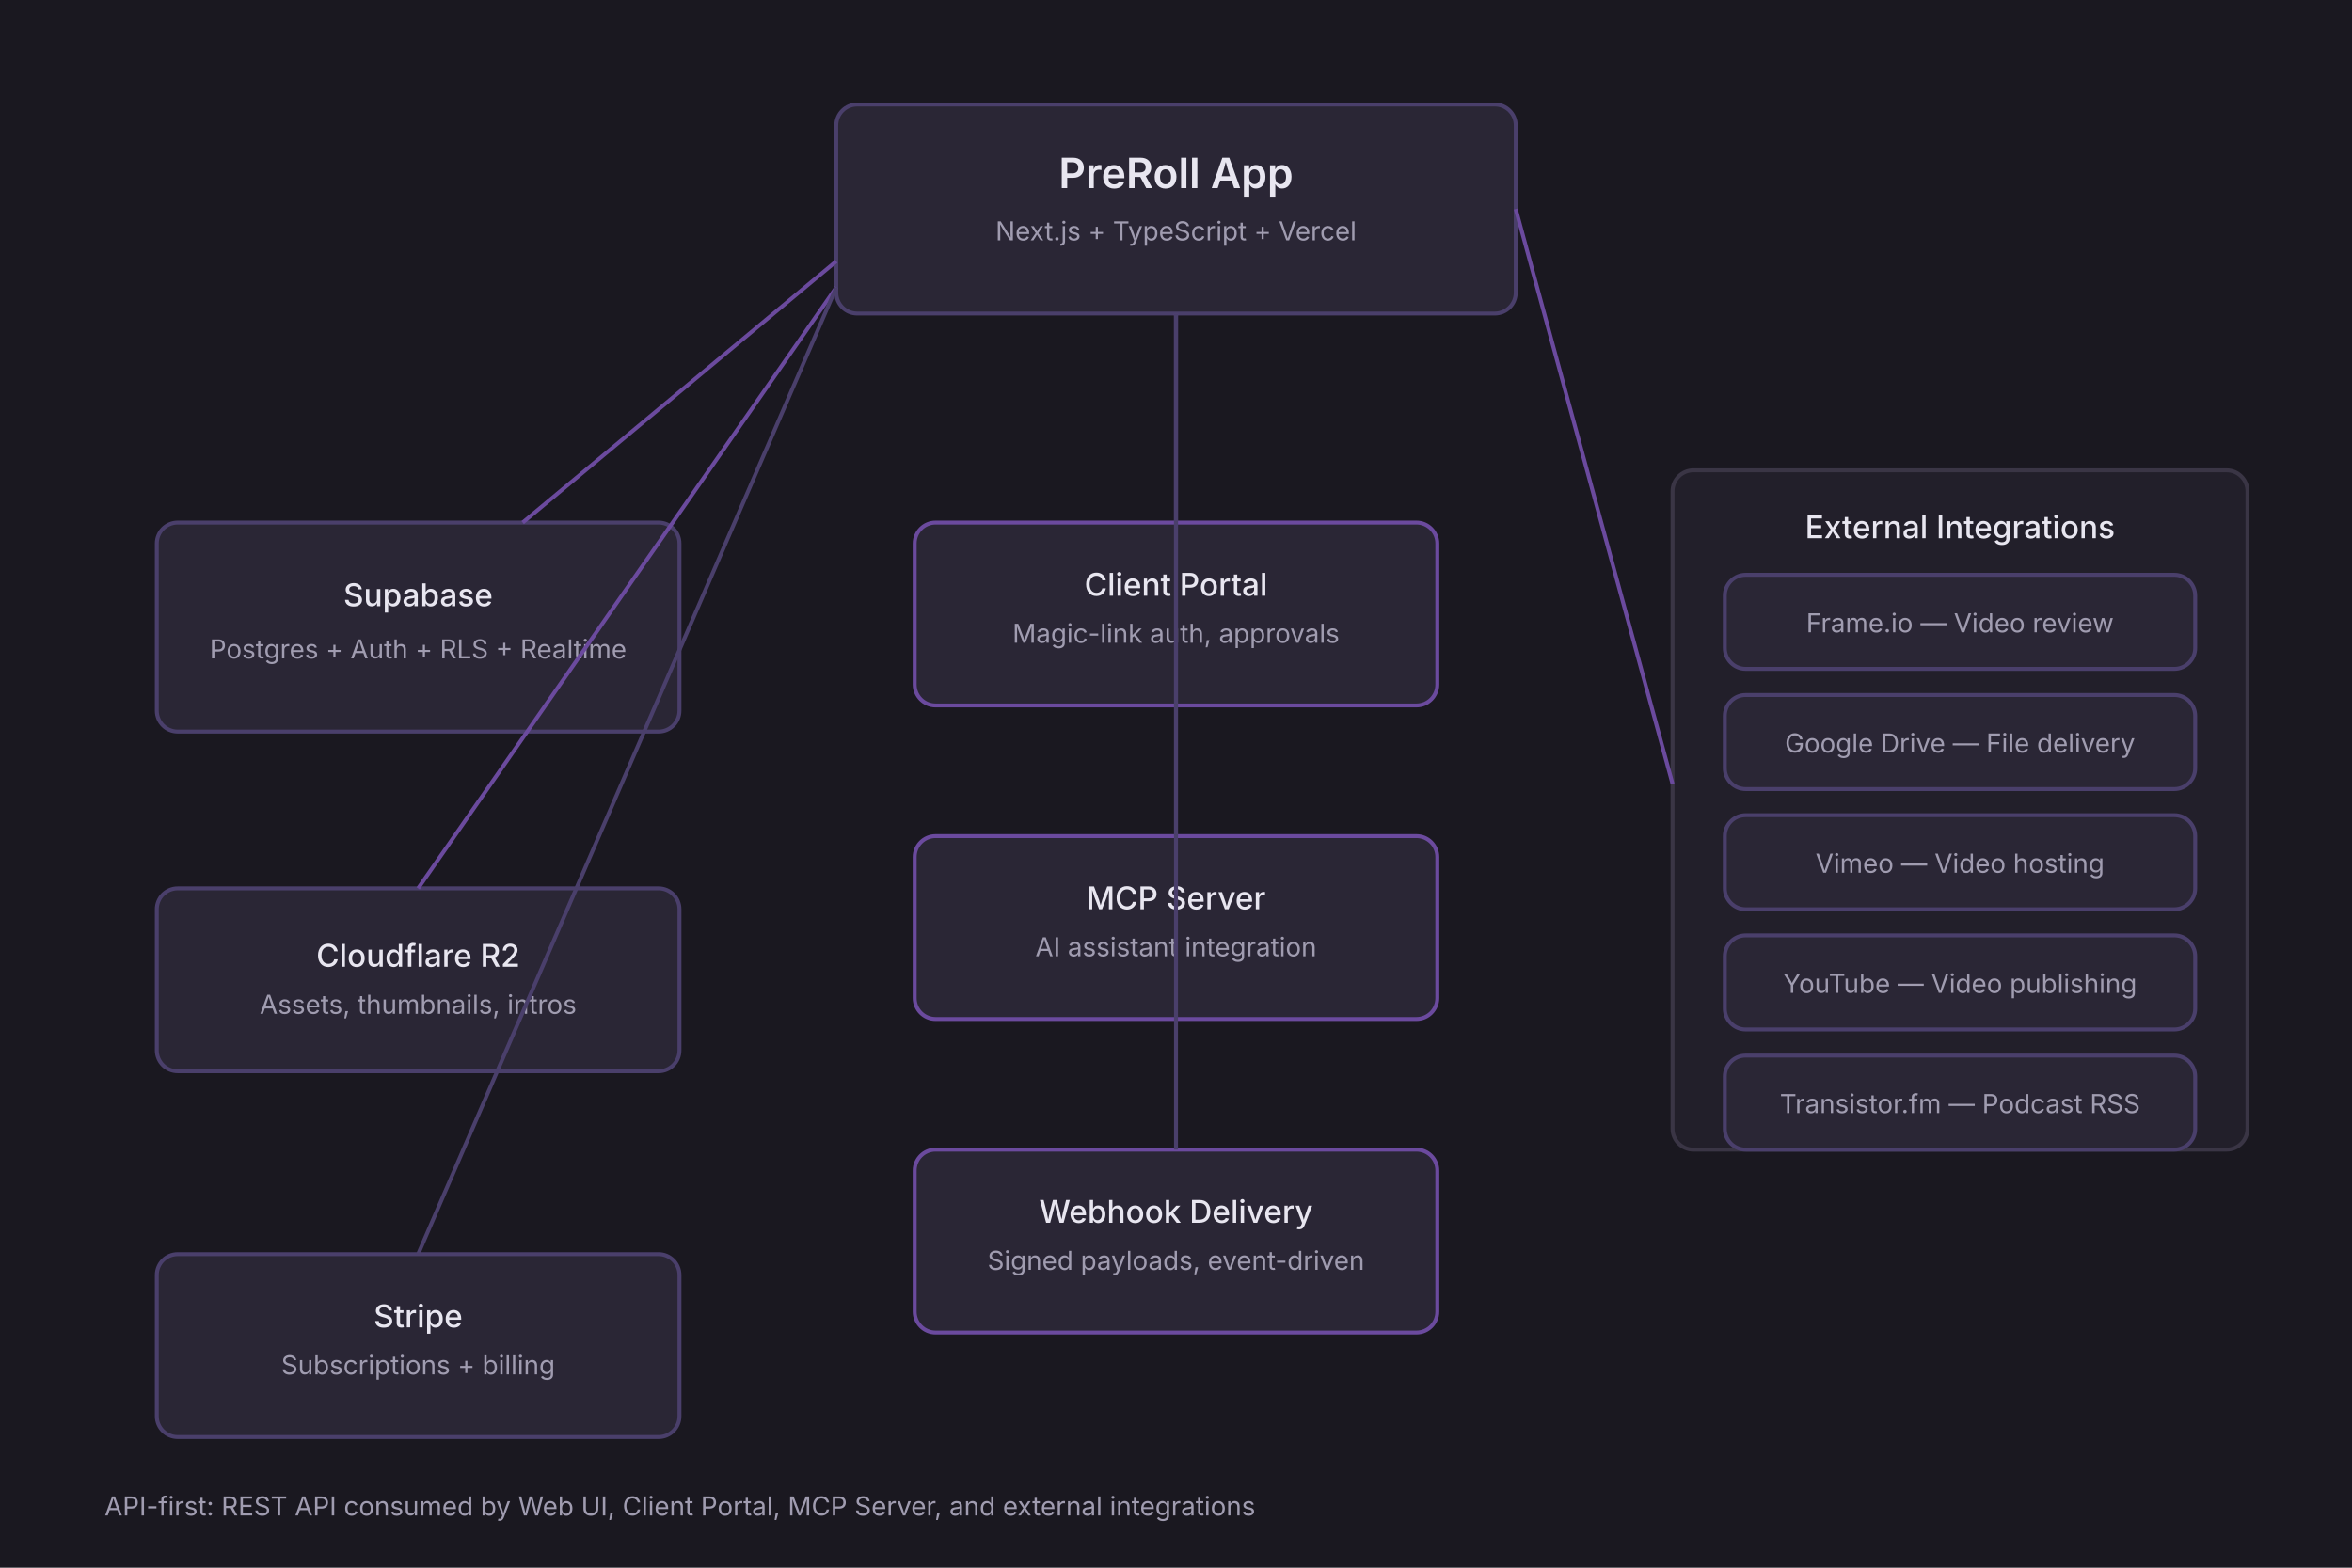
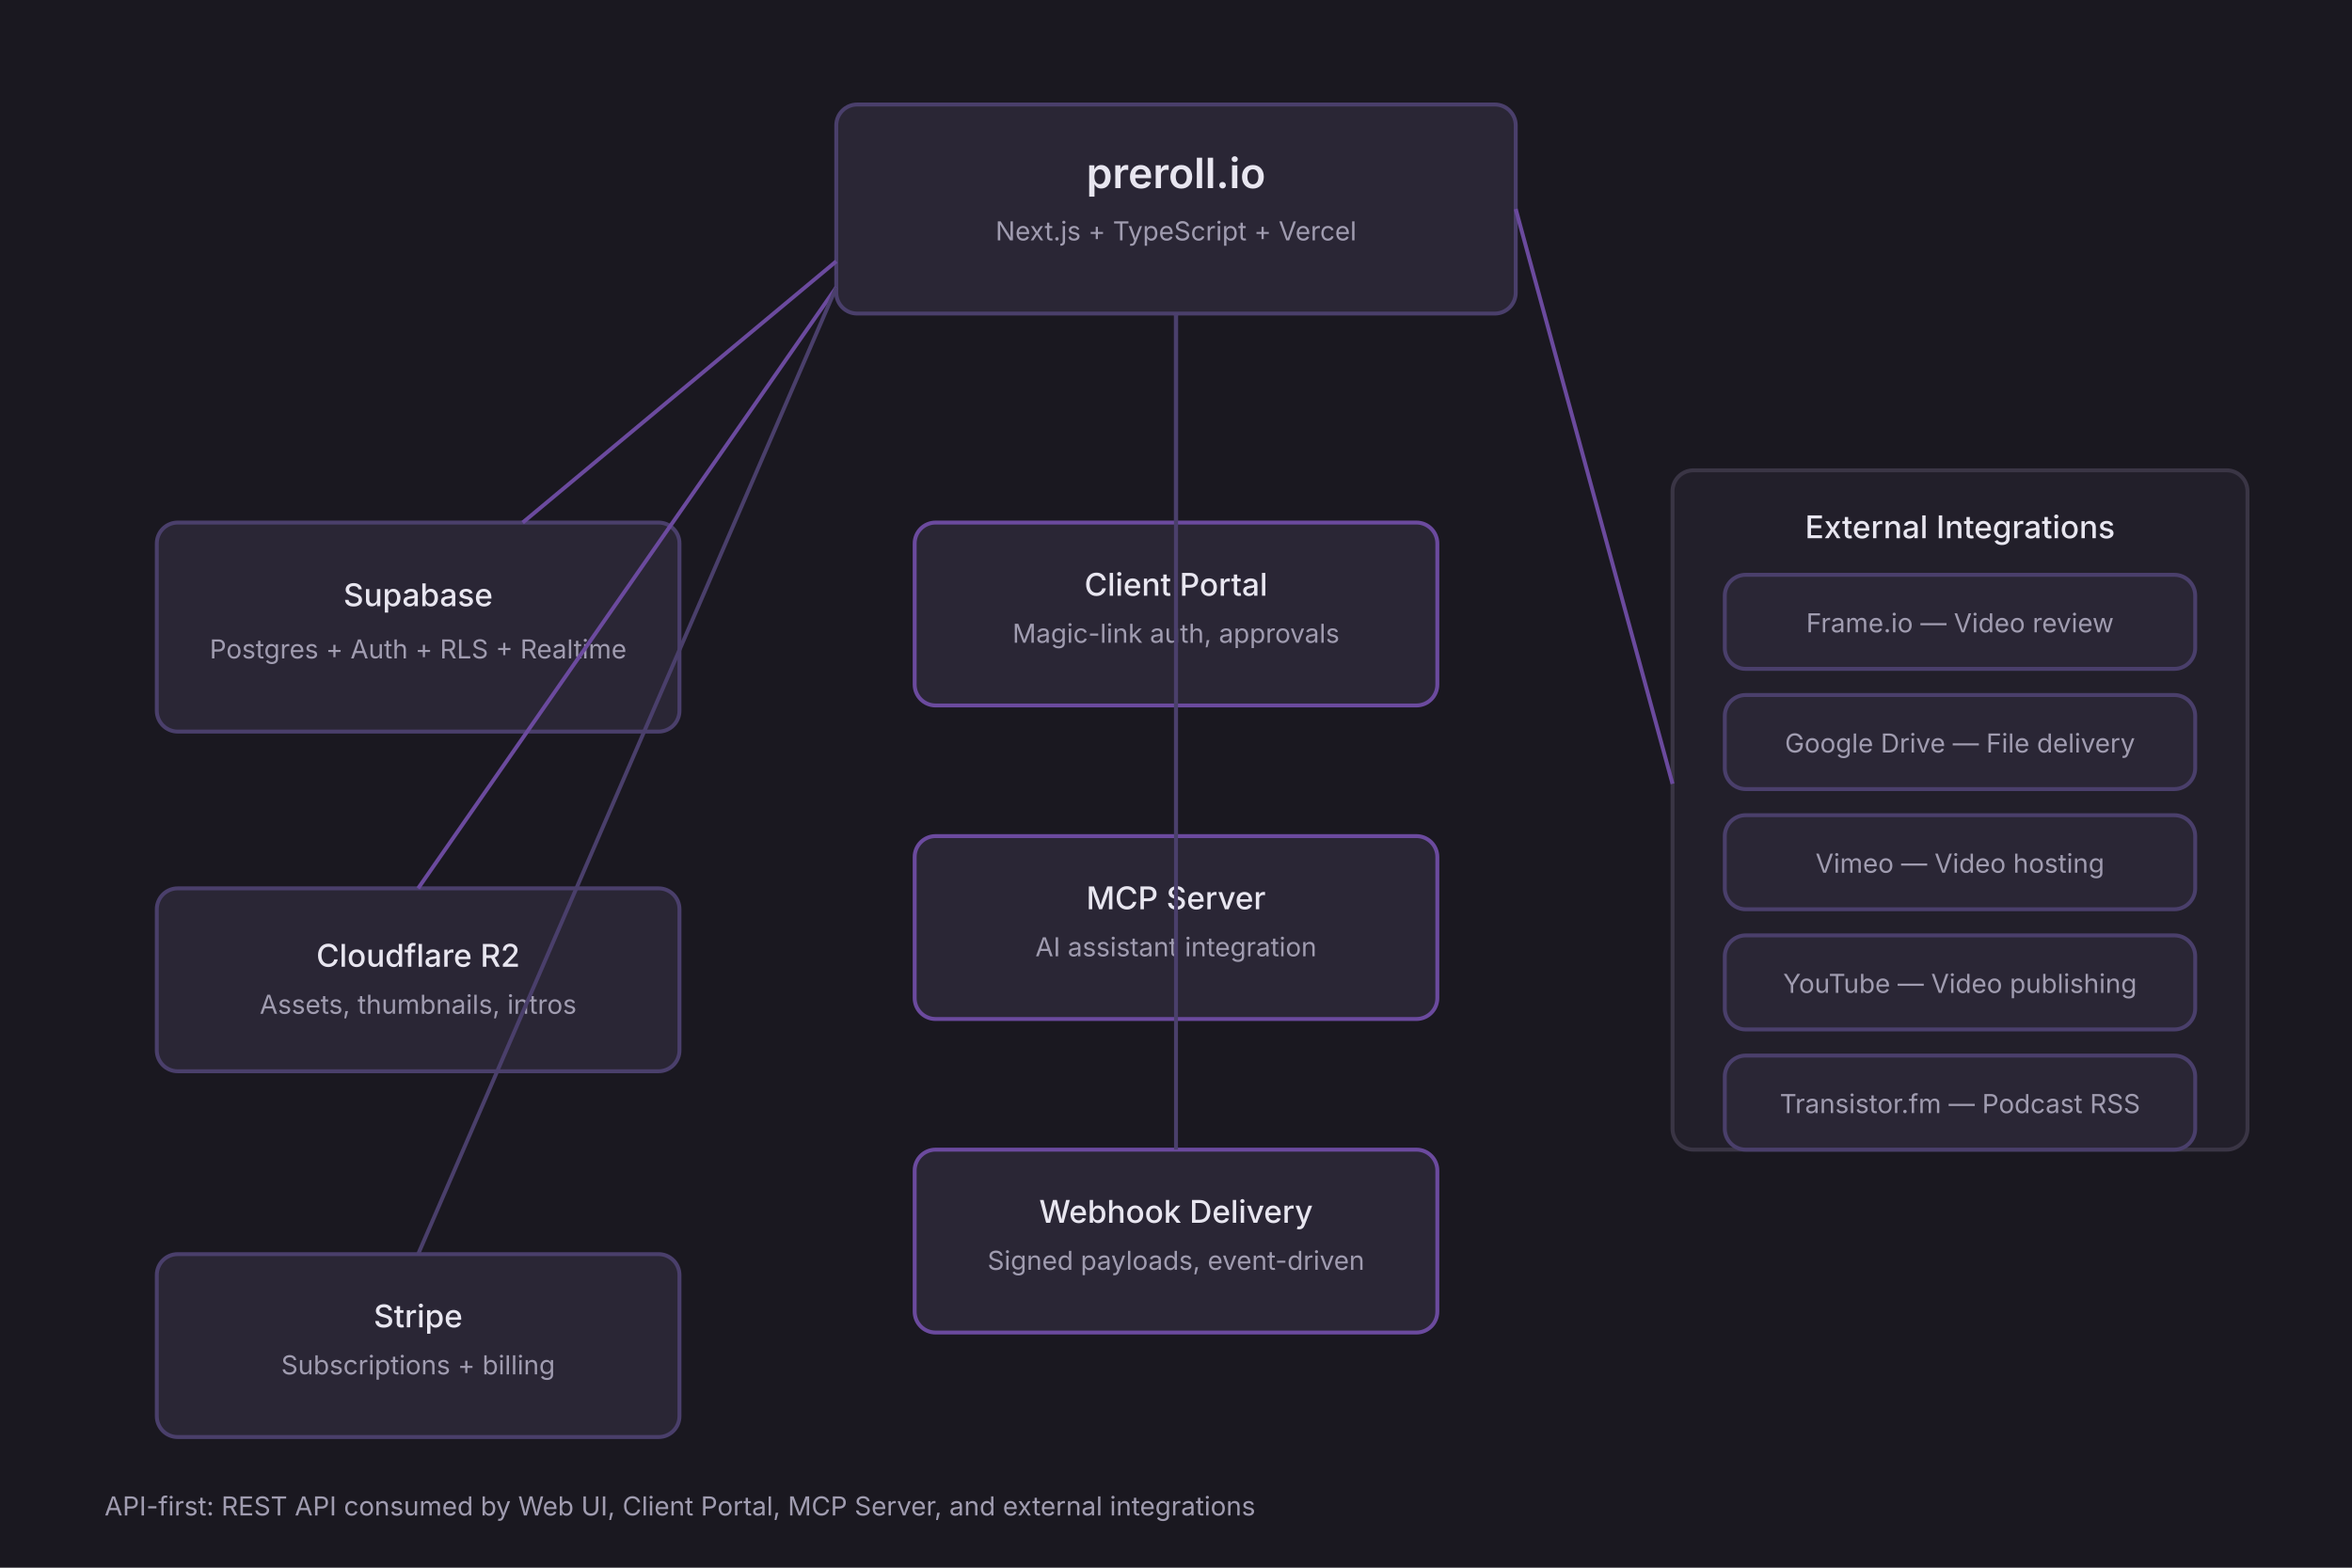
<svg xmlns="http://www.w3.org/2000/svg" viewBox="0 0 900 600" fill="none">
  <style>
    text { font-family: Inter, system-ui, sans-serif; fill: #e8e6f0; }
    .title { font-size: 16px; font-weight: 600; }
    .label { font-size: 12px; font-weight: 500; }
    .sublabel { font-size: 10px; fill: #a09cb0; }
    .box { rx: 8; ry: 8; stroke-width: 1.5; }
    .connector { stroke-width: 1.5; stroke-dasharray: none; }
  </style>
  <rect width="900" height="600" fill="#1a1820" />
  <rect class="box" x="320" y="40" width="260" height="80" fill="#2a2635" stroke="#4a3f6b" />
-   <text class="title" x="450" y="72" text-anchor="middle">PreRoll App</text>
+   <text class="title" x="450" y="72" text-anchor="middle">preroll.io</text>
  <text class="sublabel" x="450" y="92" text-anchor="middle">Next.js + TypeScript + Vercel</text>
  <rect class="box" x="60" y="200" width="200" height="80" fill="#2a2635" stroke="#4a3f6b" />
  <text class="label" x="160" y="232" text-anchor="middle">Supabase</text>
  <text class="sublabel" x="160" y="252" text-anchor="middle">Postgres + Auth + RLS + Realtime</text>
  <rect class="box" x="60" y="340" width="200" height="70" fill="#2a2635" stroke="#4a3f6b" />
  <text class="label" x="160" y="370" text-anchor="middle">Cloudflare R2</text>
  <text class="sublabel" x="160" y="388" text-anchor="middle">Assets, thumbnails, intros</text>
  <rect class="box" x="350" y="200" width="200" height="70" fill="#2a2635" stroke="#6b4a9e" />
  <text class="label" x="450" y="228" text-anchor="middle">Client Portal</text>
  <text class="sublabel" x="450" y="246" text-anchor="middle">Magic-link auth, approvals</text>
  <rect class="box" x="350" y="320" width="200" height="70" fill="#2a2635" stroke="#6b4a9e" />
  <text class="label" x="450" y="348" text-anchor="middle">MCP Server</text>
  <text class="sublabel" x="450" y="366" text-anchor="middle">AI assistant integration</text>
  <rect class="box" x="350" y="440" width="200" height="70" fill="#2a2635" stroke="#6b4a9e" />
  <text class="label" x="450" y="468" text-anchor="middle">Webhook Delivery</text>
  <text class="sublabel" x="450" y="486" text-anchor="middle">Signed payloads, event-driven</text>
  <rect class="box" x="640" y="180" width="220" height="260" fill="#221f2a" stroke="#3a3545" />
  <text class="label" x="750" y="206" text-anchor="middle">External Integrations</text>
  <rect class="box" x="660" y="220" width="180" height="36" fill="#2a2635" stroke="#4a3f6b" />
  <text class="sublabel" x="750" y="242" text-anchor="middle">Frame.io — Video review</text>
  <rect class="box" x="660" y="266" width="180" height="36" fill="#2a2635" stroke="#4a3f6b" />
  <text class="sublabel" x="750" y="288" text-anchor="middle">Google Drive — File delivery</text>
  <rect class="box" x="660" y="312" width="180" height="36" fill="#2a2635" stroke="#4a3f6b" />
  <text class="sublabel" x="750" y="334" text-anchor="middle">Vimeo — Video hosting</text>
  <rect class="box" x="660" y="358" width="180" height="36" fill="#2a2635" stroke="#4a3f6b" />
  <text class="sublabel" x="750" y="380" text-anchor="middle">YouTube — Video publishing</text>
  <rect class="box" x="660" y="404" width="180" height="36" fill="#2a2635" stroke="#4a3f6b" />
  <text class="sublabel" x="750" y="426" text-anchor="middle">Transistor.fm — Podcast RSS</text>
  <rect class="box" x="60" y="480" width="200" height="70" fill="#2a2635" stroke="#4a3f6b" />
  <text class="label" x="160" y="508" text-anchor="middle">Stripe</text>
  <text class="sublabel" x="160" y="526" text-anchor="middle">Subscriptions + billing</text>
  <line class="connector" x1="320" y1="100" x2="200" y2="200" stroke="#6b4a9e" />
  <line class="connector" x1="320" y1="110" x2="160" y2="340" stroke="#6b4a9e" />
  <line class="connector" x1="450" y1="120" x2="450" y2="200" stroke="#6b4a9e" />
  <line class="connector" x1="450" y1="120" x2="450" y2="320" stroke="#4a3f6b" />
  <line class="connector" x1="450" y1="120" x2="450" y2="440" stroke="#4a3f6b" />
  <line class="connector" x1="580" y1="80" x2="640" y2="300" stroke="#6b4a9e" />
  <line class="connector" x1="320" y1="110" x2="160" y2="480" stroke="#4a3f6b" />
  <text class="sublabel" x="40" y="580">API-first: REST API consumed by Web UI, Client Portal, MCP Server, and external integrations</text>
</svg>
